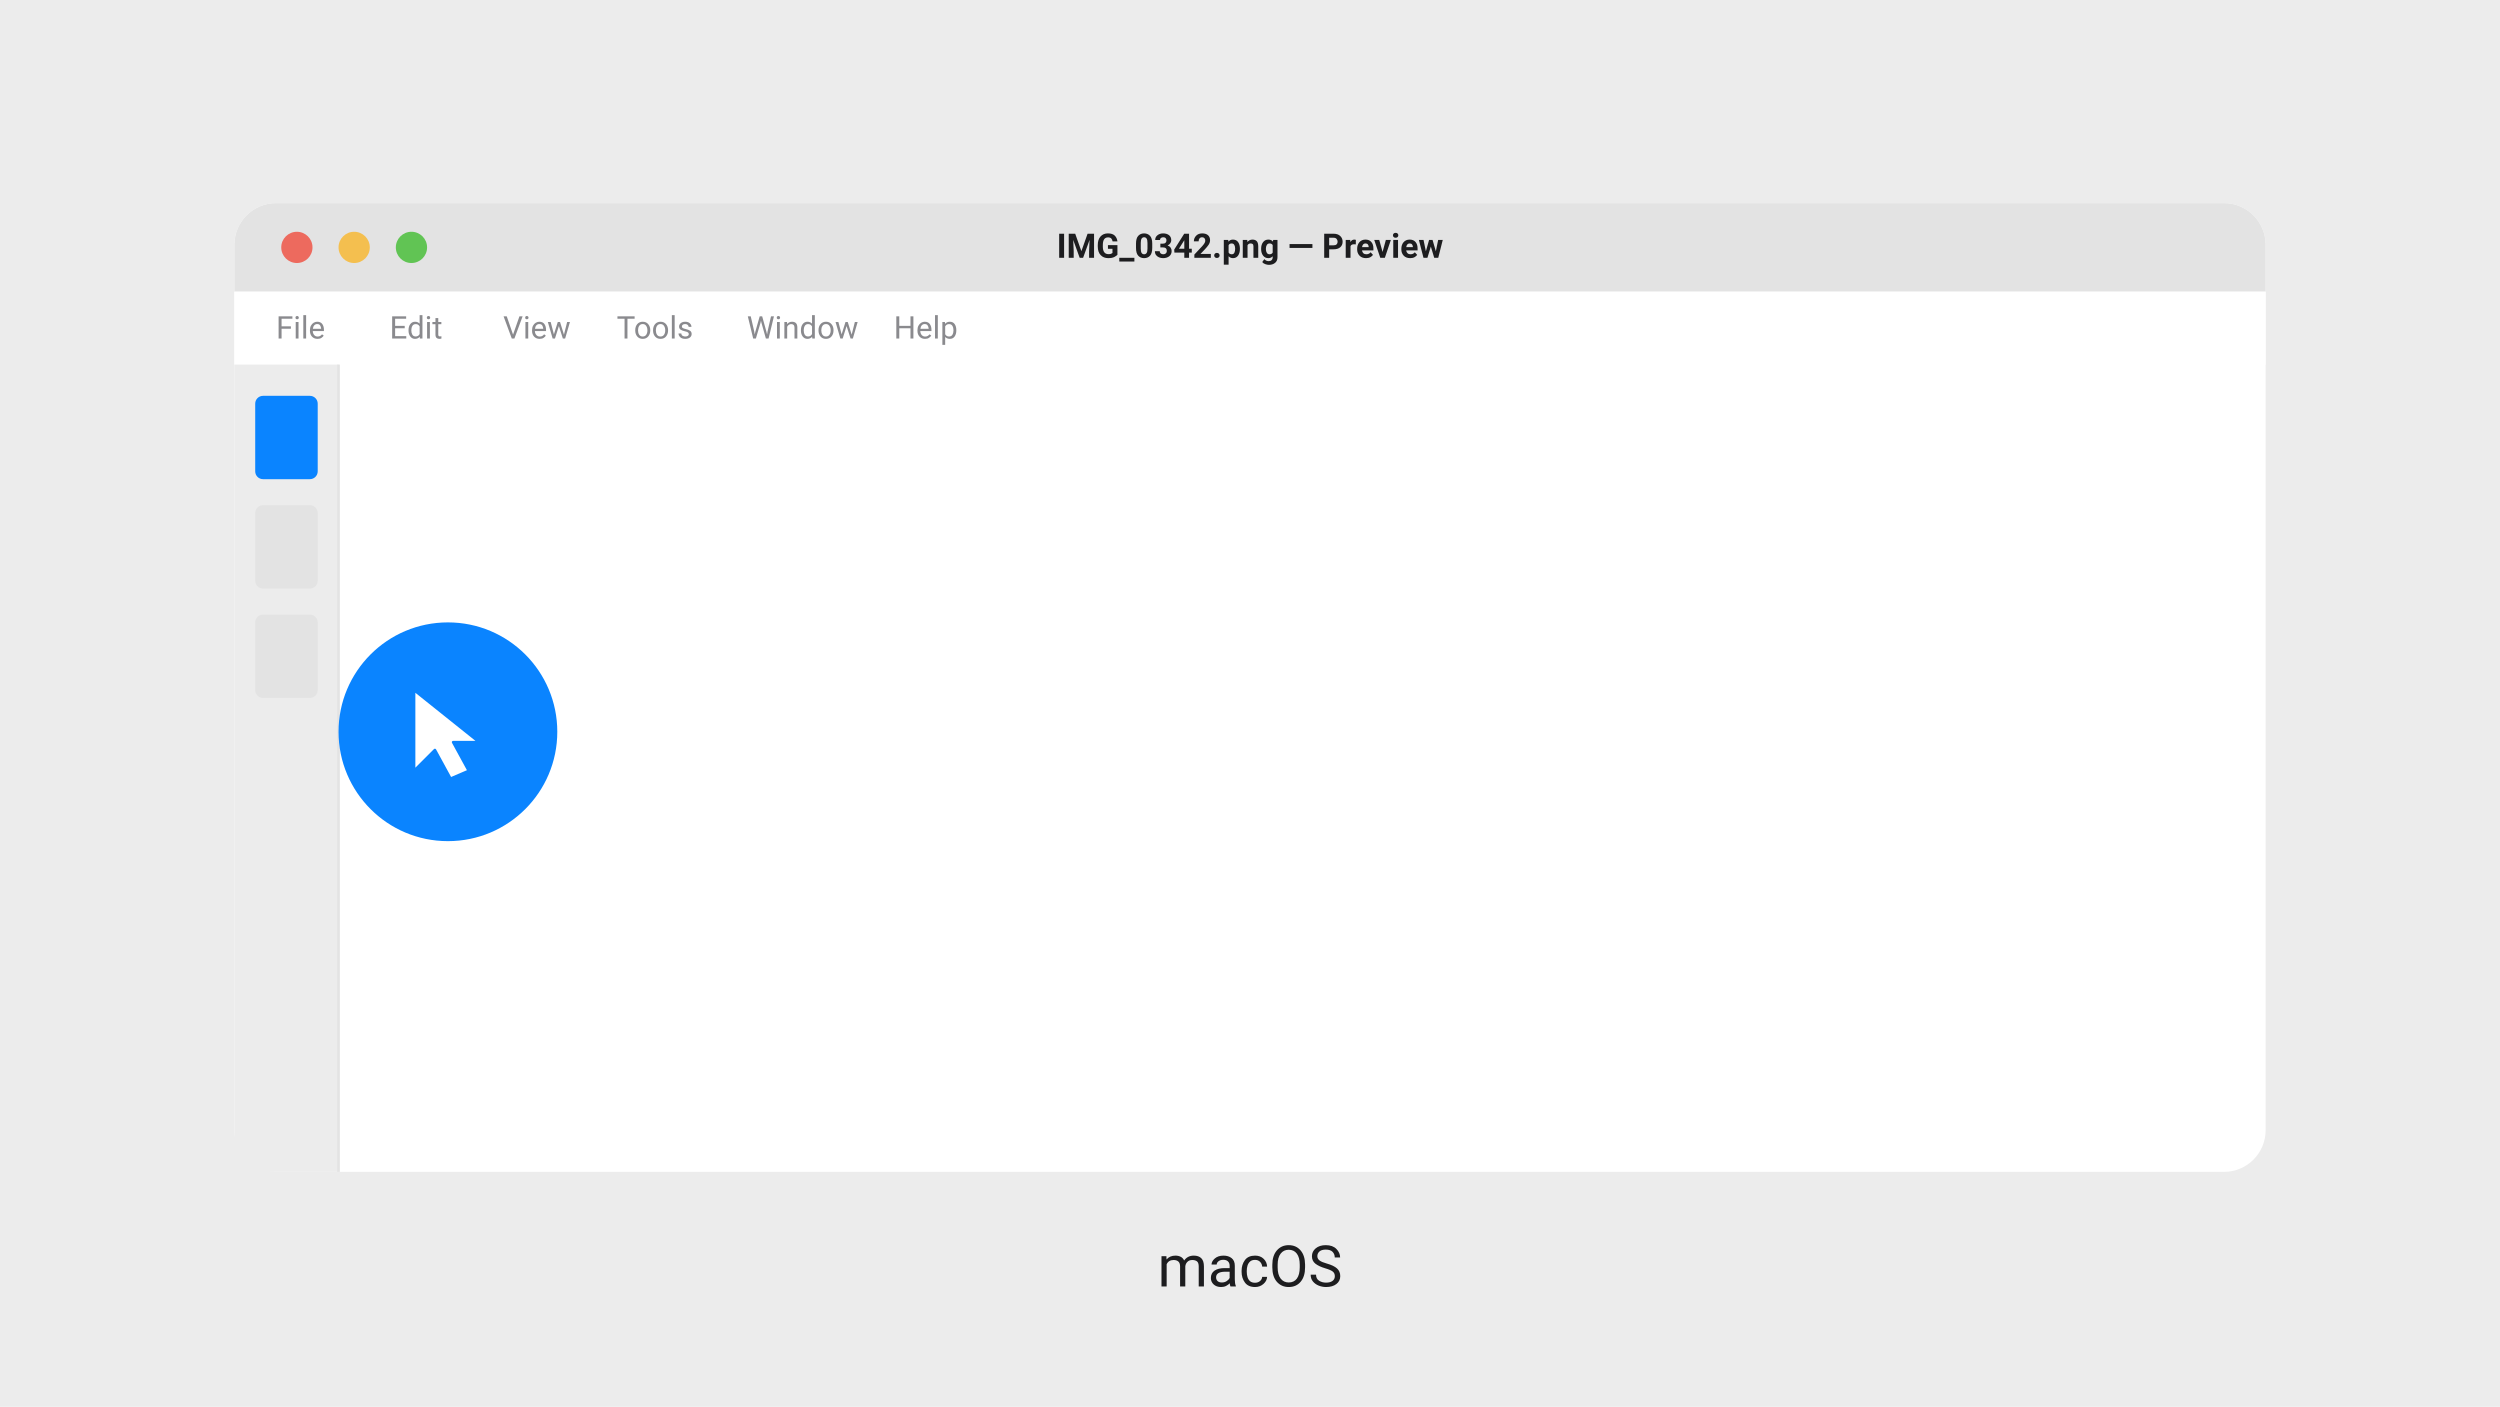
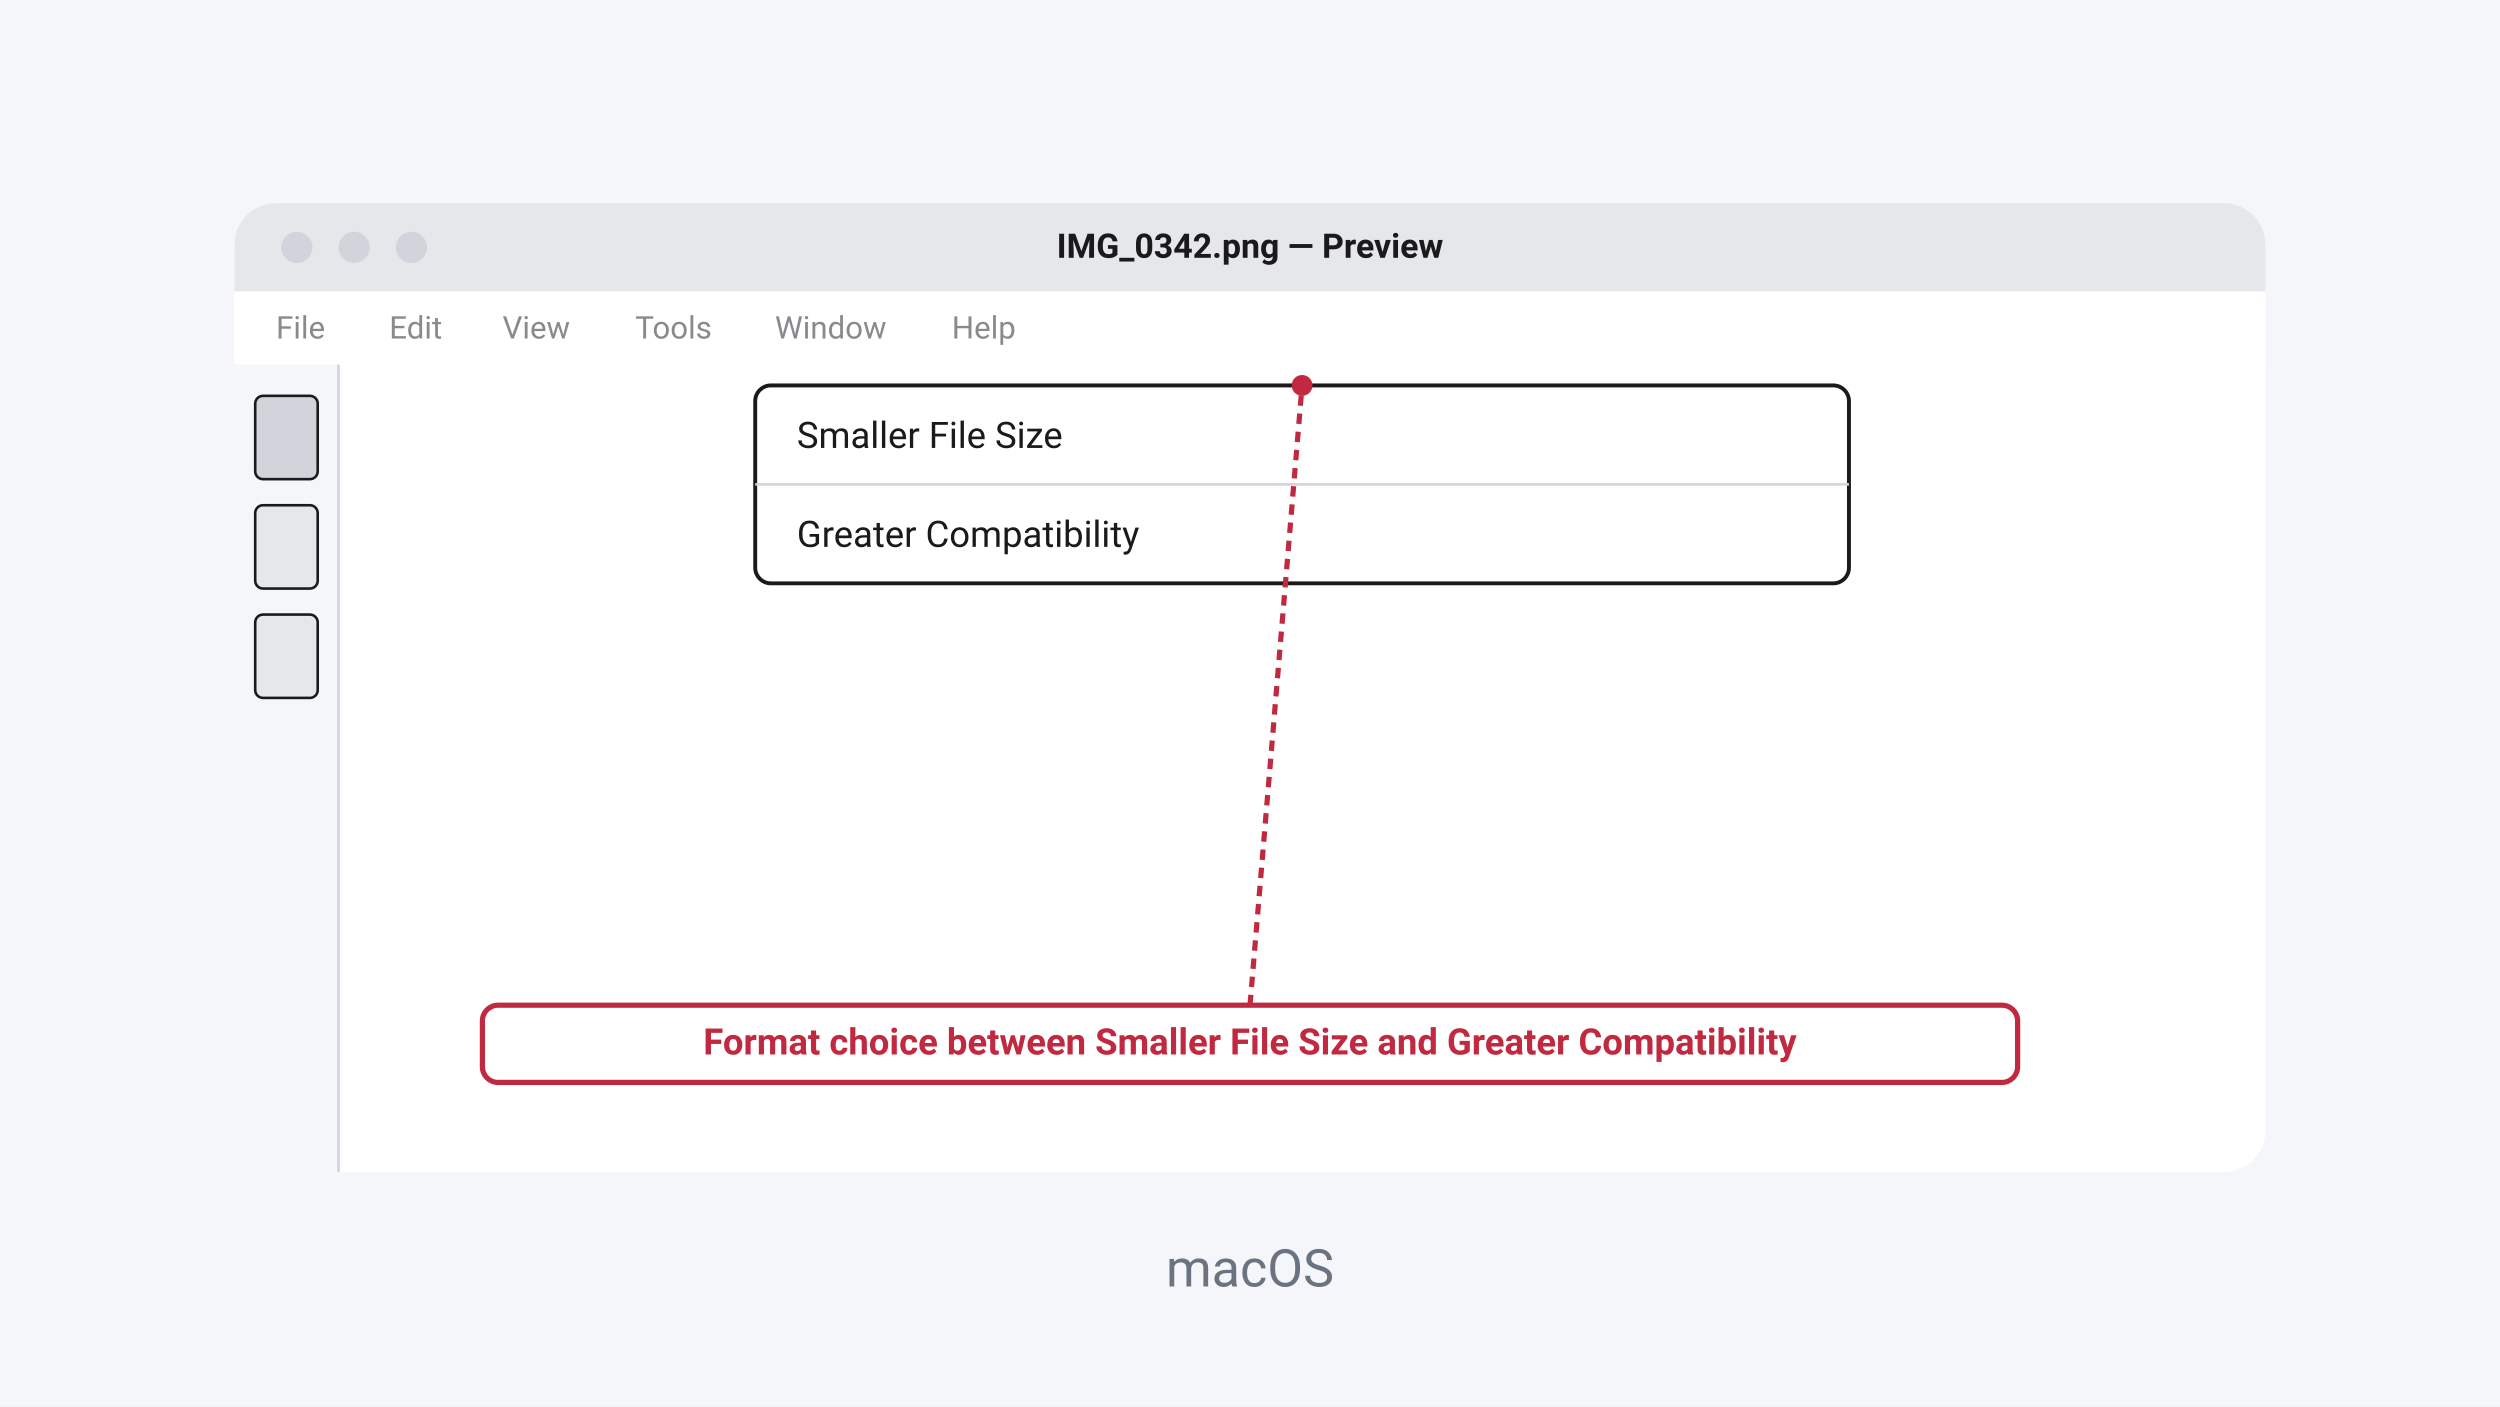
<svg xmlns="http://www.w3.org/2000/svg" width="960" height="540" viewBox="0 0 960 540">
-   <rect width="960" height="540" fill="#ECECEC" />
+   <rect width="960" height="540" fill="#F4F6F9" />
  <rect x="90" y="78" width="780" height="372" rx="16" fill="#FFFFFF" />
-   <path d="M 90 94 A 16 16 0 0 1 106 78 L 854 78 A 16 16 0 0 1 870 94 L 870 112 L 90 112 Z" fill="#E3E3E3" />
-   <circle cx="114" cy="95" r="6" fill="#ED6A5E" />
-   <circle cx="136" cy="95" r="6" fill="#F4BF4F" />
-   <circle cx="158" cy="95" r="6" fill="#61C454" />
-   <text x="480" y="99" text-anchor="middle" font-family="system-ui, -apple-system, 'Segoe UI', Roboto, sans-serif" font-size="13" font-weight="600" fill="#1D1D1F">IMG_0342.png — Preview</text>
+   <path d="M 90 94 A 16 16 0 0 1 106 78 L 854 78 A 16 16 0 0 1 870 94 L 870 112 L 90 112 Z" fill="#E5E7EB" />
+   <circle cx="114" cy="95" r="6" fill="#D1D5DB" />
+   <circle cx="136" cy="95" r="6" fill="#D1D5DB" />
+   <circle cx="158" cy="95" r="6" fill="#D1D5DB" />
+   <text x="480" y="99" font-family="system-ui, -apple-system, 'Segoe UI', Roboto, sans-serif" font-size="13" font-weight="600" fill="#1A1A1A" text-anchor="middle">IMG_0342.png — Preview</text>
  <rect x="90" y="112" width="780" height="28" fill="#FFFFFF" />
-   <text x="106" y="130" font-family="system-ui, -apple-system, 'Segoe UI', Roboto, sans-serif" font-size="12" fill="#8A8A8E">File</text>
-   <text x="149.6" y="130" font-family="system-ui, -apple-system, 'Segoe UI', Roboto, sans-serif" font-size="12" fill="#8A8A8E">Edit</text>
-   <text x="193.2" y="130" font-family="system-ui, -apple-system, 'Segoe UI', Roboto, sans-serif" font-size="12" fill="#8A8A8E">View</text>
-   <text x="236.8" y="130" font-family="system-ui, -apple-system, 'Segoe UI', Roboto, sans-serif" font-size="12" fill="#8A8A8E">Tools</text>
-   <text x="286.8" y="130" font-family="system-ui, -apple-system, 'Segoe UI', Roboto, sans-serif" font-size="12" fill="#8A8A8E">Window</text>
-   <text x="343.2" y="130" font-family="system-ui, -apple-system, 'Segoe UI', Roboto, sans-serif" font-size="12" fill="#8A8A8E">Help</text>
-   <rect x="90" y="140" width="40" height="310" fill="#ECECEC" />
-   <rect x="98" y="152" width="24" height="32" rx="3" fill="#0A84FF" />
-   <rect x="98" y="194" width="24" height="32" rx="3" fill="#E3E3E3" />
-   <rect x="98" y="236" width="24" height="32" rx="3" fill="#E3E3E3" />
-   <path d="M 130 140 L 130 450" stroke="#E3E3E3" stroke-width="1" />
-   <circle cx="172" cy="281" r="42" fill="#0A84FF" />
-   <path d="M 159 265 L 159 296 L 167 288 L 173 299 L 180 296 L 174 285 L 184 285 Z" fill="#FFFFFF" stroke="#0A84FF" stroke-width="1" stroke-linejoin="round" />
-   <text x="480" y="494" text-anchor="middle" font-family="system-ui, -apple-system, 'Segoe UI', Roboto, sans-serif" font-size="22" fill="#1D1D1F">macOS</text>
+   <text x="106" y="130" font-family="system-ui, -apple-system, 'Segoe UI', Roboto, sans-serif" font-size="12" font-weight="400" fill="#8A8A8E" text-anchor="start">File</text>
+   <text x="149.476" y="130" font-family="system-ui, -apple-system, 'Segoe UI', Roboto, sans-serif" font-size="12" font-weight="400" fill="#8A8A8E" text-anchor="start">Edit</text>
+   <text x="192.952" y="130" font-family="system-ui, -apple-system, 'Segoe UI', Roboto, sans-serif" font-size="12" font-weight="400" fill="#8A8A8E" text-anchor="start">View</text>
+   <text x="243.952" y="130" font-family="system-ui, -apple-system, 'Segoe UI', Roboto, sans-serif" font-size="12" font-weight="400" fill="#8A8A8E" text-anchor="start">Tools</text>
+   <text x="297.592" y="130" font-family="system-ui, -apple-system, 'Segoe UI', Roboto, sans-serif" font-size="12" font-weight="400" fill="#8A8A8E" text-anchor="start">Window</text>
+   <text x="365.488" y="130" font-family="system-ui, -apple-system, 'Segoe UI', Roboto, sans-serif" font-size="12" font-weight="400" fill="#8A8A8E" text-anchor="start">Help</text>
+   <rect x="90" y="140" width="40" height="310" fill="#F4F6F9" />
+   <rect x="98" y="152" width="24" height="32" rx="3" fill="#D1D5DB" stroke="#1A1A1A" stroke-width="1" />
+   <rect x="98" y="194" width="24" height="32" rx="3" fill="#E5E7EB" stroke="#1A1A1A" stroke-width="1" />
+   <rect x="98" y="236" width="24" height="32" rx="3" fill="#E5E7EB" stroke="#1A1A1A" stroke-width="1" />
+   <path d="M 130 140 L 130 450" stroke="#D1D5DB" stroke-width="1" />
+   <rect x="290" y="148" width="420" height="76" rx="6" fill="#FFFFFF" stroke="#1A1A1A" stroke-width="1.5" />
+   <text x="306" y="172" font-family="system-ui, -apple-system, 'Segoe UI', Roboto, sans-serif" font-size="14" font-weight="400" fill="#1A1A1A" text-anchor="start">Smaller File Size</text>
+   <line x1="290" y1="186" x2="710" y2="186" stroke="#D1D5DB" stroke-width="1" />
+   <text x="306" y="210" font-family="system-ui, -apple-system, 'Segoe UI', Roboto, sans-serif" font-size="14" font-weight="400" fill="#1A1A1A" text-anchor="start">Greater Compatibility</text>
+   <line x1="480" y1="386" x2="500" y2="148" stroke="#C0293F" stroke-width="2" stroke-dasharray="4,3" />
+   <circle cx="500" cy="148" r="4" fill="#C0293F" />
+   <rect x="185.241" y="386" width="589.519" height="29.65" rx="6" fill="#FFFFFF" stroke="#C0293F" stroke-width="2" />
+   <text x="480" y="404.92" font-family="system-ui, -apple-system, 'Segoe UI', Roboto, sans-serif" font-size="14" font-weight="700" fill="#C0293F" text-anchor="middle">Format choice between Smaller File Size and Greater Compatibility</text>
+   <text x="480" y="494" font-family="system-ui, -apple-system, 'Segoe UI', Roboto, sans-serif" font-size="20" font-weight="400" fill="#6B7280" text-anchor="middle">macOS</text>
</svg>
